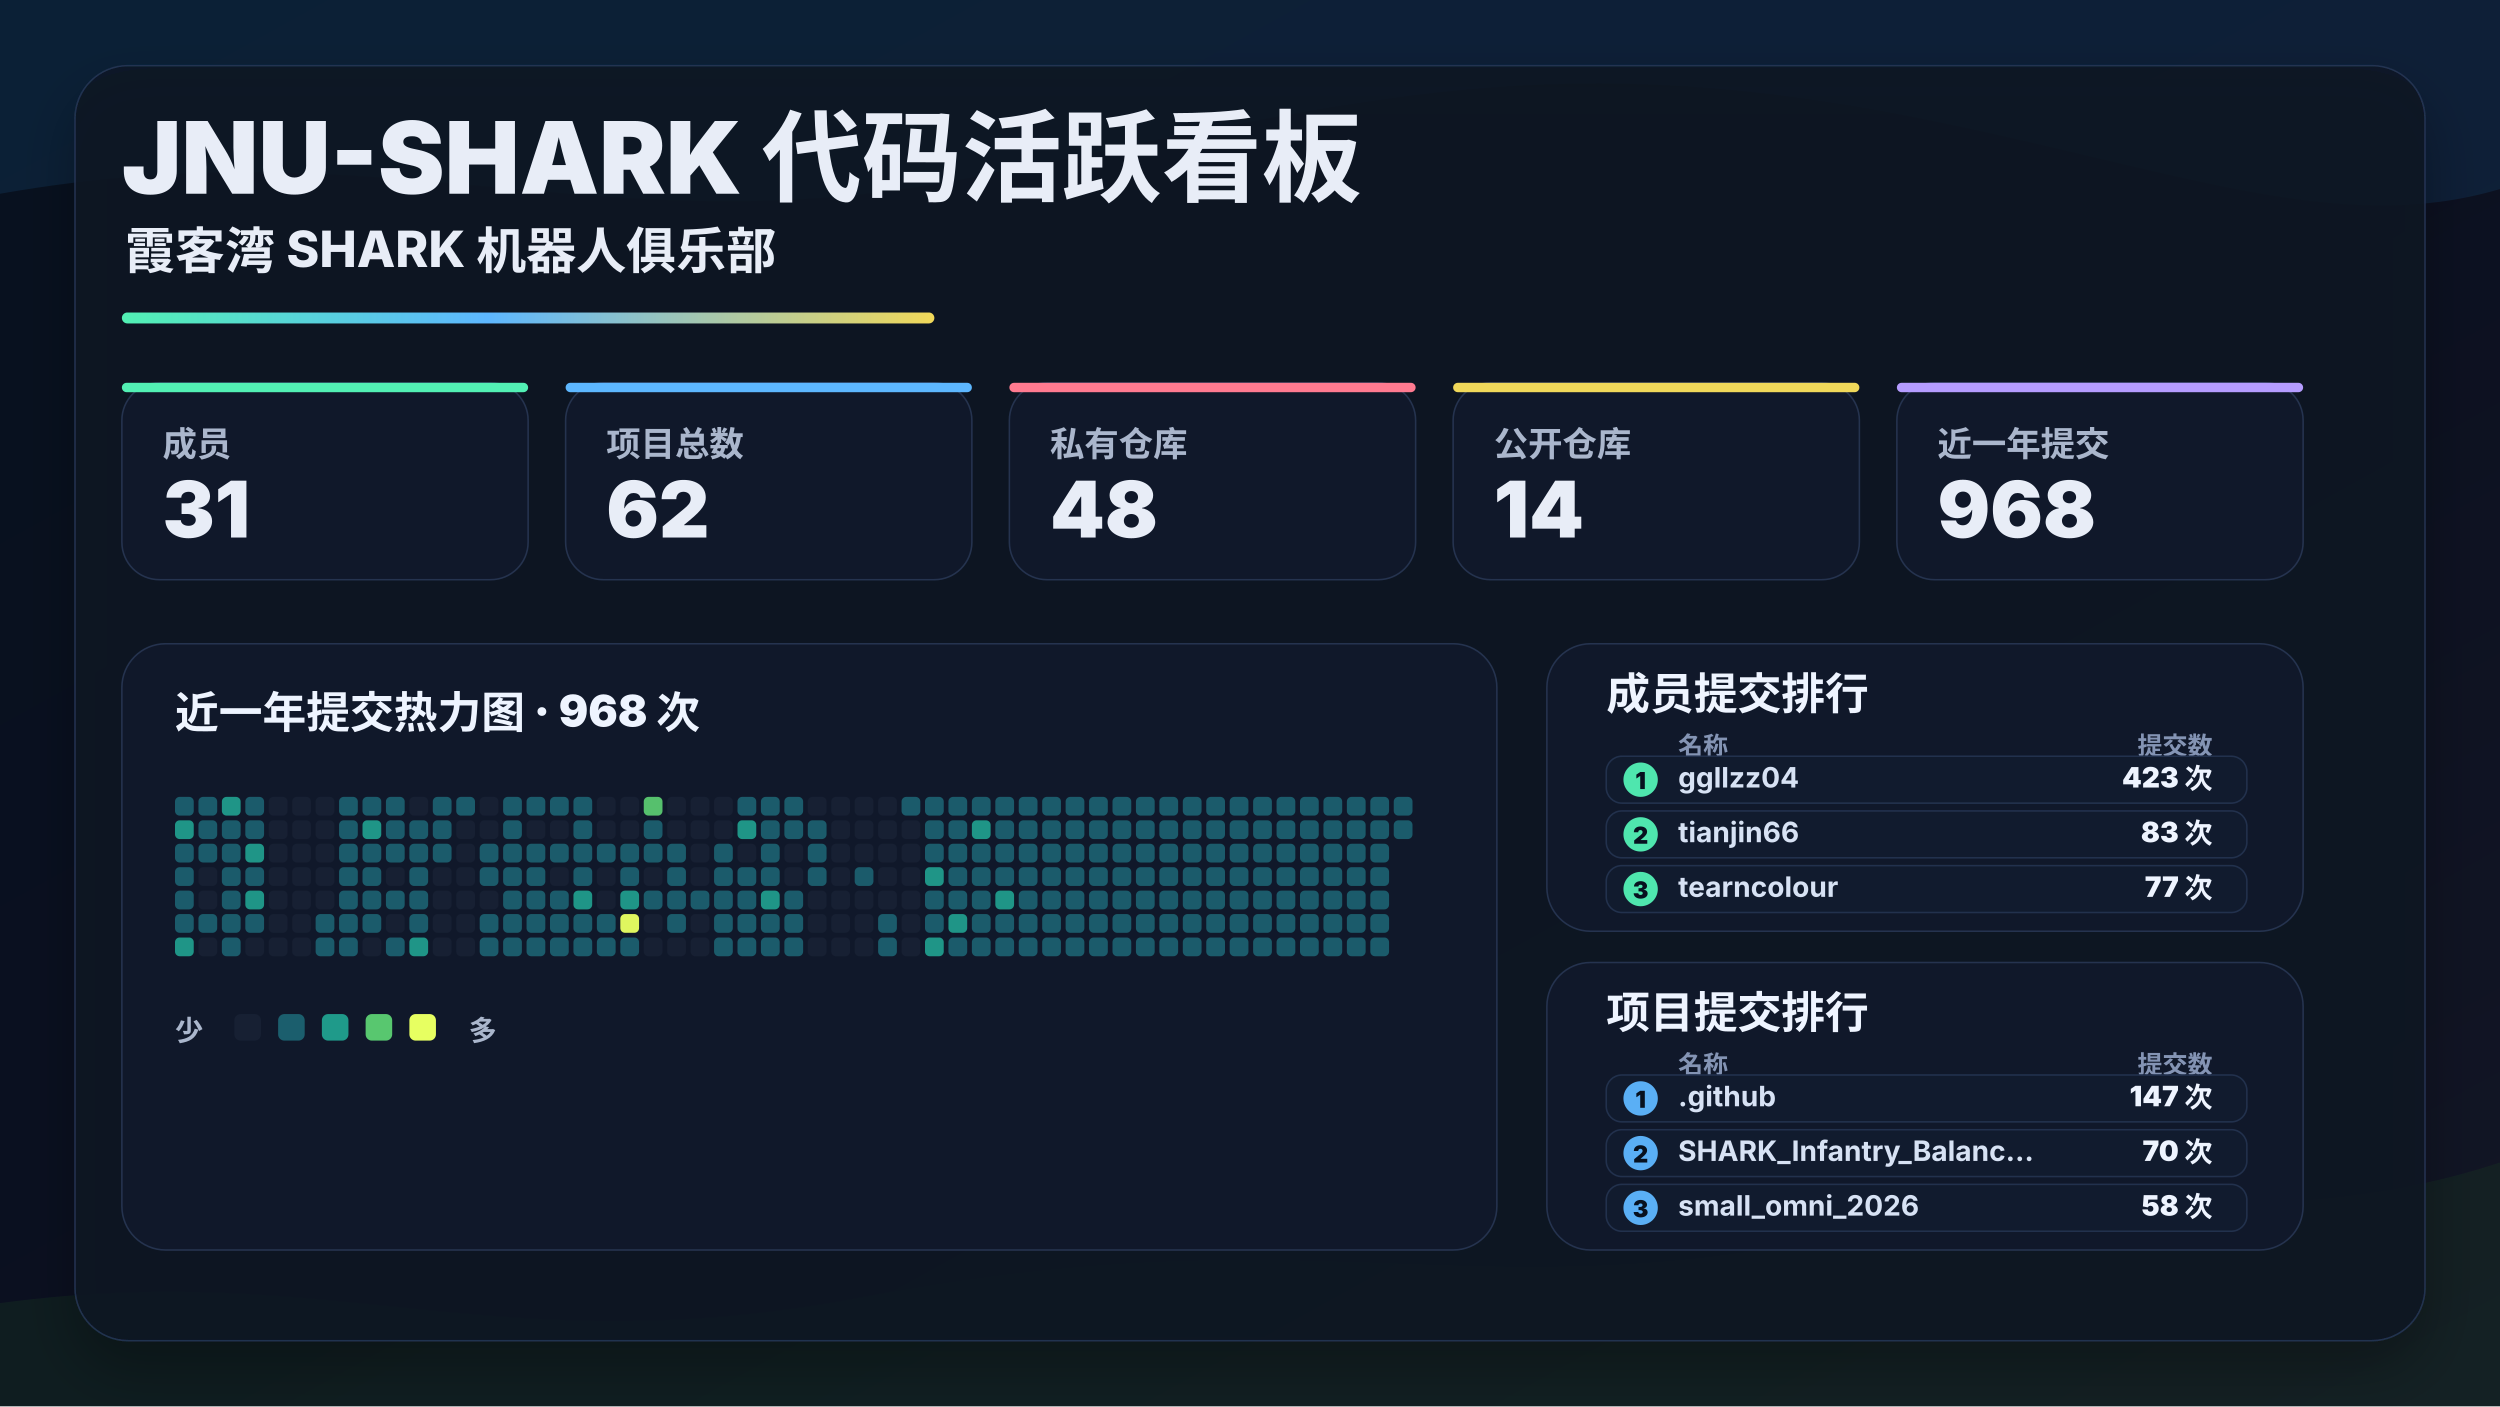
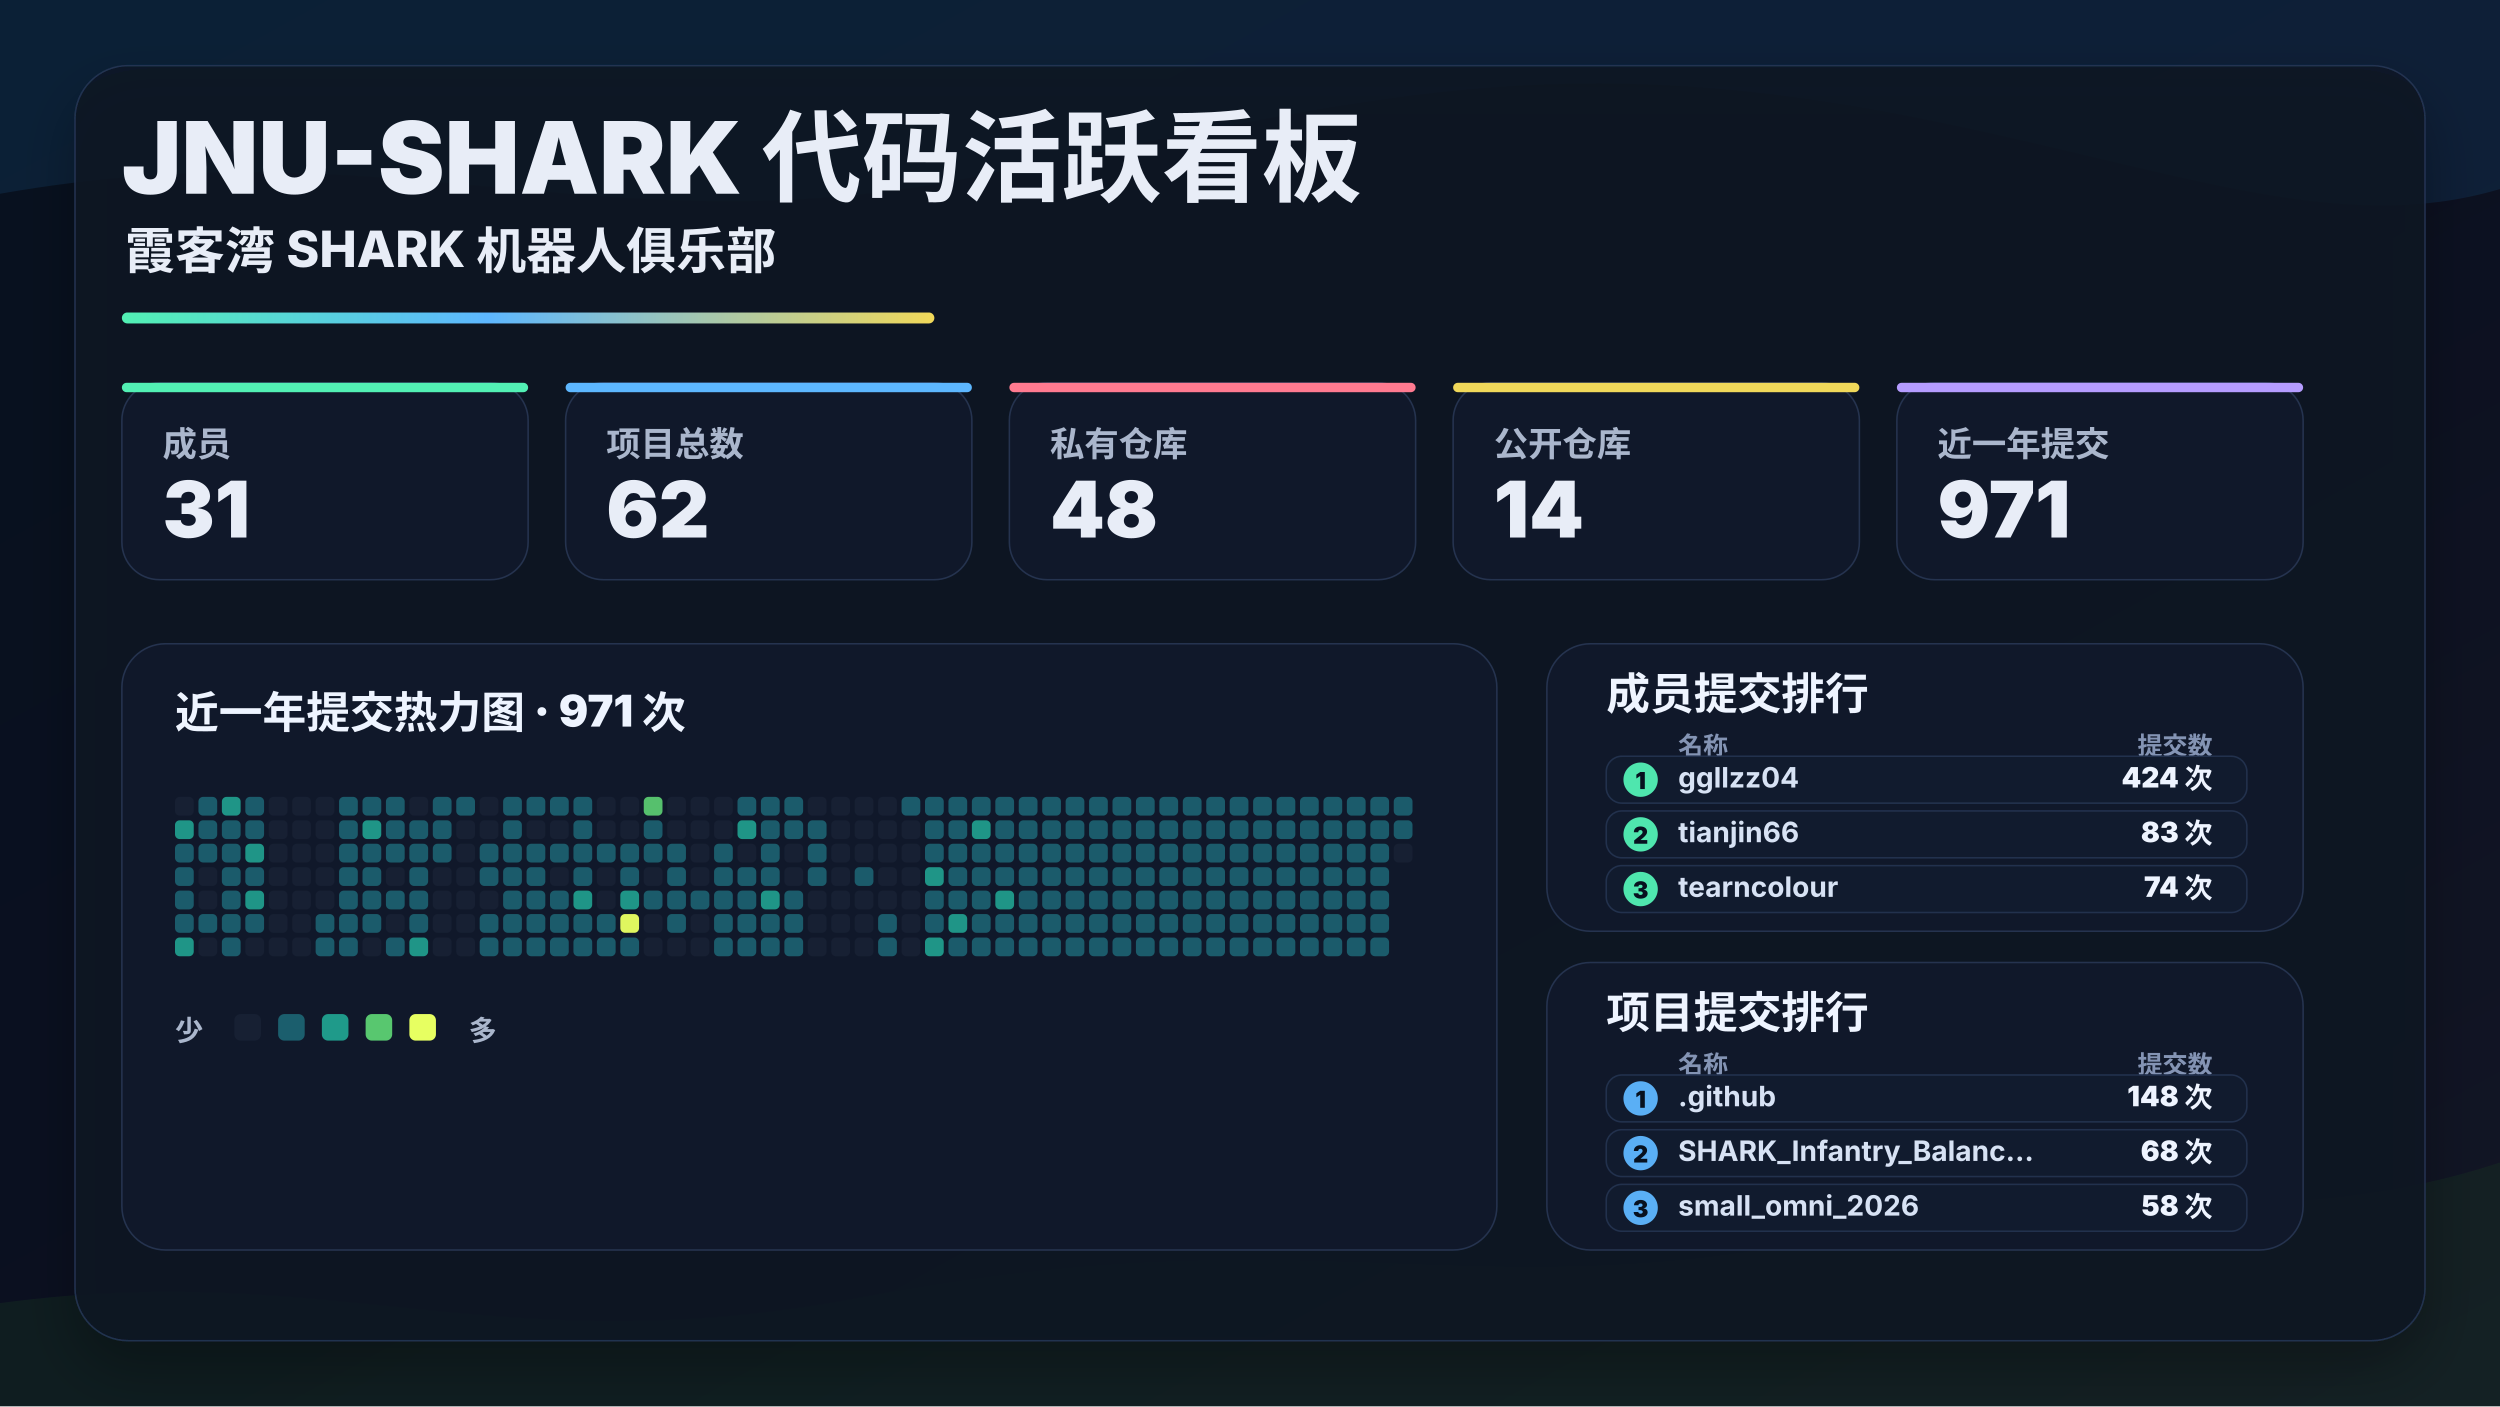
<svg xmlns="http://www.w3.org/2000/svg" width="1600" height="900" viewBox="0 0 1600 900" role="img" aria-labelledby="title desc">
  <defs>
    <linearGradient id="bg" x1="0" y1="0" x2="1" y2="1">
      <stop offset="0" stop-color="#07111f" />
      <stop offset="0.52" stop-color="#0b1020" />
      <stop offset="1" stop-color="#131625" />
    </linearGradient>
    <linearGradient id="hero" x1="0" y1="0" x2="1" y2="0">
      <stop offset="0" stop-color="#52f0b4" />
      <stop offset="0.45" stop-color="#5db7ff" />
      <stop offset="1" stop-color="#f0d85a" />
    </linearGradient>
    <filter id="softShadow" x="-10%" y="-10%" width="120%" height="120%">
      <feDropShadow dx="0" dy="18" stdDeviation="18" flood-color="#000000" flood-opacity="0.32" />
    </filter>
  </defs>
  <style>
    text { font-family: Inter, ui-sans-serif, system-ui, -apple-system, BlinkMacSystemFont, "Segoe UI", "PingFang SC", "Microsoft YaHei", sans-serif; fill: #e8edf7; }
    .title { font-size: 64px; font-weight: 900; letter-spacing: 0; }
    .subtitle { font-size: 32px; font-weight: 780; fill: #e8edf7; }
    .label { font-size: 22px; fill: #aab6cc; font-weight: 760; }
    .stat { font-size: 50px; font-weight: 900; }
    .section-title { font-size: 28px; font-weight: 860; fill: #eef4ff; }
    .table-head { font-size: 16px; fill: #8494b4; font-weight: 720; }
    .row-name { font-size: 18px; fill: #d7e2f4; font-weight: 720; }
    .row-value { font-size: 18px; fill: #eef4ff; font-weight: 860; }
    .rank { font-size: 15px; fill: #07111f; font-weight: 900; }
    .tiny { font-size: 18px; fill: #aab6cc; font-weight: 620; }
  </style>
  <rect width="1600" height="900" fill="url(#bg)" />
  <path d="M0 124 C250 80 385 160 620 114 C860 67 982 28 1220 74 C1392 108 1495 152 1600 121 L1600 0 L0 0 Z" fill="#12385c" opacity="0.38" />
  <path d="M0 834 C216 805 318 875 553 830 C835 776 935 837 1160 794 C1350 758 1464 789 1600 744 L1600 900 L0 900 Z" fill="#173622" opacity="0.36" />
  <g filter="url(#softShadow)">
    <rect x="48" y="42" width="1504" height="816" rx="34" fill="#0b1324" opacity="0.88" stroke="#263654" />
  </g>
  <text x="78" y="124" class="title">JNU-SHARK 代码活跃看板</text>
  <text x="80" y="172" class="subtitle">霞客湾 SHARK 机器人俱乐部</text>
  <rect x="78" y="200" width="520" height="7" rx="3.5" fill="url(#hero)" />
  <g>
    <rect x="78" y="245" width="260" height="126" rx="24" fill="#10182a" stroke="#25334f" />
    <rect x="78" y="245" width="260" height="6" rx="3" fill="#52f0b4" />
    <text x="104" y="292" class="label">成员</text>
    <text x="104" y="344" class="stat">31</text>
  </g>
  <g>
    <rect x="362" y="245" width="260" height="126" rx="24" fill="#10182a" stroke="#25334f" />
    <rect x="362" y="245" width="260" height="6" rx="3" fill="#5db7ff" />
    <text x="388" y="292" class="label">项目总数</text>
    <text x="388" y="344" class="stat">62</text>
  </g>
  <g>
    <rect x="646" y="245" width="260" height="126" rx="24" fill="#10182a" stroke="#25334f" />
    <rect x="646" y="245" width="260" height="6" rx="3" fill="#ff7a90" />
    <text x="672" y="292" class="label">私有仓库</text>
    <text x="672" y="344" class="stat">48</text>
  </g>
  <g>
    <rect x="930" y="245" width="260" height="126" rx="24" fill="#10182a" stroke="#25334f" />
    <rect x="930" y="245" width="260" height="6" rx="3" fill="#f0d85a" />
    <text x="956" y="292" class="label">公开仓库</text>
    <text x="956" y="344" class="stat">14</text>
  </g>
  <g>
    <rect x="1214" y="245" width="260" height="126" rx="24" fill="#10182a" stroke="#25334f" />
    <rect x="1214" y="245" width="260" height="6" rx="3" fill="#b59cff" />
    <text x="1240" y="292" class="label">近一年提交</text>
-     <text x="1240" y="344" class="stat">968</text>
+     <text x="1240" y="344" class="stat">971</text>
  </g>
  <rect x="78" y="412" width="880" height="388" rx="28" fill="#10182a" stroke="#25334f" />
-   <text x="112" y="466" class="section-title">近一年提交热力图 · 968 次</text>
-   <rect x="112" y="510" width="12" height="12" rx="3" fill="#1b5e6d" opacity="0.96" />
+   <text x="112" y="466" class="section-title">近一年提交热力图 · 971 次</text>
+   <rect x="112" y="510" width="12" height="12" rx="3" fill="#172033" opacity="0.96" />
  <rect x="112" y="525" width="12" height="12" rx="3" fill="#1f9a8a" opacity="0.96" />
  <rect x="112" y="540" width="12" height="12" rx="3" fill="#1b5e6d" opacity="0.96" />
  <rect x="112" y="555" width="12" height="12" rx="3" fill="#1b5e6d" opacity="0.96" />
  <rect x="112" y="570" width="12" height="12" rx="3" fill="#1b5e6d" opacity="0.96" />
  <rect x="112" y="585" width="12" height="12" rx="3" fill="#1b5e6d" opacity="0.96" />
  <rect x="112" y="600" width="12" height="12" rx="3" fill="#1f9a8a" opacity="0.96" />
  <rect x="127" y="510" width="12" height="12" rx="3" fill="#1b5e6d" opacity="0.96" />
  <rect x="127" y="525" width="12" height="12" rx="3" fill="#1b5e6d" opacity="0.96" />
  <rect x="127" y="540" width="12" height="12" rx="3" fill="#1b5e6d" opacity="0.96" />
  <rect x="127" y="555" width="12" height="12" rx="3" fill="#172033" opacity="0.96" />
  <rect x="127" y="570" width="12" height="12" rx="3" fill="#172033" opacity="0.96" />
  <rect x="127" y="585" width="12" height="12" rx="3" fill="#1b5e6d" opacity="0.96" />
  <rect x="127" y="600" width="12" height="12" rx="3" fill="#172033" opacity="0.96" />
  <rect x="142" y="510" width="12" height="12" rx="3" fill="#1f9a8a" opacity="0.96" />
  <rect x="142" y="525" width="12" height="12" rx="3" fill="#1b5e6d" opacity="0.96" />
  <rect x="142" y="540" width="12" height="12" rx="3" fill="#1b5e6d" opacity="0.96" />
  <rect x="142" y="555" width="12" height="12" rx="3" fill="#1b5e6d" opacity="0.96" />
  <rect x="142" y="570" width="12" height="12" rx="3" fill="#1b5e6d" opacity="0.96" />
  <rect x="142" y="585" width="12" height="12" rx="3" fill="#1b5e6d" opacity="0.96" />
  <rect x="142" y="600" width="12" height="12" rx="3" fill="#1b5e6d" opacity="0.96" />
  <rect x="157" y="510" width="12" height="12" rx="3" fill="#1b5e6d" opacity="0.96" />
  <rect x="157" y="525" width="12" height="12" rx="3" fill="#1b5e6d" opacity="0.96" />
  <rect x="157" y="540" width="12" height="12" rx="3" fill="#1f9a8a" opacity="0.96" />
  <rect x="157" y="555" width="12" height="12" rx="3" fill="#1b5e6d" opacity="0.96" />
  <rect x="157" y="570" width="12" height="12" rx="3" fill="#1f9a8a" opacity="0.96" />
  <rect x="157" y="585" width="12" height="12" rx="3" fill="#1b5e6d" opacity="0.96" />
  <rect x="157" y="600" width="12" height="12" rx="3" fill="#172033" opacity="0.96" />
  <rect x="172" y="510" width="12" height="12" rx="3" fill="#172033" opacity="0.96" />
  <rect x="172" y="525" width="12" height="12" rx="3" fill="#172033" opacity="0.96" />
  <rect x="172" y="540" width="12" height="12" rx="3" fill="#172033" opacity="0.96" />
  <rect x="172" y="555" width="12" height="12" rx="3" fill="#172033" opacity="0.96" />
  <rect x="172" y="570" width="12" height="12" rx="3" fill="#172033" opacity="0.96" />
  <rect x="172" y="585" width="12" height="12" rx="3" fill="#172033" opacity="0.96" />
  <rect x="172" y="600" width="12" height="12" rx="3" fill="#172033" opacity="0.96" />
  <rect x="187" y="510" width="12" height="12" rx="3" fill="#172033" opacity="0.96" />
  <rect x="187" y="525" width="12" height="12" rx="3" fill="#172033" opacity="0.96" />
  <rect x="187" y="540" width="12" height="12" rx="3" fill="#172033" opacity="0.96" />
  <rect x="187" y="555" width="12" height="12" rx="3" fill="#172033" opacity="0.96" />
  <rect x="187" y="570" width="12" height="12" rx="3" fill="#172033" opacity="0.96" />
  <rect x="187" y="585" width="12" height="12" rx="3" fill="#172033" opacity="0.96" />
  <rect x="187" y="600" width="12" height="12" rx="3" fill="#172033" opacity="0.96" />
  <rect x="202" y="510" width="12" height="12" rx="3" fill="#172033" opacity="0.96" />
  <rect x="202" y="525" width="12" height="12" rx="3" fill="#172033" opacity="0.96" />
  <rect x="202" y="540" width="12" height="12" rx="3" fill="#172033" opacity="0.96" />
  <rect x="202" y="555" width="12" height="12" rx="3" fill="#172033" opacity="0.96" />
  <rect x="202" y="570" width="12" height="12" rx="3" fill="#172033" opacity="0.96" />
  <rect x="202" y="585" width="12" height="12" rx="3" fill="#1b5e6d" opacity="0.96" />
  <rect x="202" y="600" width="12" height="12" rx="3" fill="#1b5e6d" opacity="0.96" />
  <rect x="217" y="510" width="12" height="12" rx="3" fill="#1b5e6d" opacity="0.96" />
  <rect x="217" y="525" width="12" height="12" rx="3" fill="#1b5e6d" opacity="0.96" />
  <rect x="217" y="540" width="12" height="12" rx="3" fill="#1b5e6d" opacity="0.96" />
  <rect x="217" y="555" width="12" height="12" rx="3" fill="#1b5e6d" opacity="0.96" />
  <rect x="217" y="570" width="12" height="12" rx="3" fill="#1b5e6d" opacity="0.96" />
  <rect x="217" y="585" width="12" height="12" rx="3" fill="#1b5e6d" opacity="0.96" />
  <rect x="217" y="600" width="12" height="12" rx="3" fill="#1b5e6d" opacity="0.96" />
  <rect x="232" y="510" width="12" height="12" rx="3" fill="#1b5e6d" opacity="0.96" />
  <rect x="232" y="525" width="12" height="12" rx="3" fill="#1f9a8a" opacity="0.96" />
  <rect x="232" y="540" width="12" height="12" rx="3" fill="#1b5e6d" opacity="0.96" />
  <rect x="232" y="555" width="12" height="12" rx="3" fill="#1b5e6d" opacity="0.96" />
  <rect x="232" y="570" width="12" height="12" rx="3" fill="#1b5e6d" opacity="0.96" />
  <rect x="232" y="585" width="12" height="12" rx="3" fill="#1b5e6d" opacity="0.96" />
  <rect x="232" y="600" width="12" height="12" rx="3" fill="#172033" opacity="0.96" />
  <rect x="247" y="510" width="12" height="12" rx="3" fill="#1b5e6d" opacity="0.96" />
  <rect x="247" y="525" width="12" height="12" rx="3" fill="#1b5e6d" opacity="0.96" />
  <rect x="247" y="540" width="12" height="12" rx="3" fill="#1b5e6d" opacity="0.96" />
  <rect x="247" y="555" width="12" height="12" rx="3" fill="#172033" opacity="0.96" />
  <rect x="247" y="570" width="12" height="12" rx="3" fill="#1b5e6d" opacity="0.96" />
  <rect x="247" y="585" width="12" height="12" rx="3" fill="#172033" opacity="0.96" />
  <rect x="247" y="600" width="12" height="12" rx="3" fill="#1b5e6d" opacity="0.96" />
  <rect x="262" y="510" width="12" height="12" rx="3" fill="#172033" opacity="0.96" />
  <rect x="262" y="525" width="12" height="12" rx="3" fill="#1b5e6d" opacity="0.96" />
  <rect x="262" y="540" width="12" height="12" rx="3" fill="#1b5e6d" opacity="0.96" />
  <rect x="262" y="555" width="12" height="12" rx="3" fill="#1b5e6d" opacity="0.96" />
  <rect x="262" y="570" width="12" height="12" rx="3" fill="#1b5e6d" opacity="0.96" />
  <rect x="262" y="585" width="12" height="12" rx="3" fill="#1b5e6d" opacity="0.96" />
  <rect x="262" y="600" width="12" height="12" rx="3" fill="#1f9a8a" opacity="0.96" />
  <rect x="277" y="510" width="12" height="12" rx="3" fill="#1b5e6d" opacity="0.96" />
  <rect x="277" y="525" width="12" height="12" rx="3" fill="#1b5e6d" opacity="0.96" />
  <rect x="277" y="540" width="12" height="12" rx="3" fill="#1b5e6d" opacity="0.96" />
  <rect x="277" y="555" width="12" height="12" rx="3" fill="#172033" opacity="0.96" />
  <rect x="277" y="570" width="12" height="12" rx="3" fill="#172033" opacity="0.96" />
  <rect x="277" y="585" width="12" height="12" rx="3" fill="#172033" opacity="0.96" />
  <rect x="277" y="600" width="12" height="12" rx="3" fill="#172033" opacity="0.96" />
  <rect x="292" y="510" width="12" height="12" rx="3" fill="#1b5e6d" opacity="0.96" />
  <rect x="292" y="525" width="12" height="12" rx="3" fill="#172033" opacity="0.96" />
  <rect x="292" y="540" width="12" height="12" rx="3" fill="#172033" opacity="0.96" />
  <rect x="292" y="555" width="12" height="12" rx="3" fill="#172033" opacity="0.96" />
  <rect x="292" y="570" width="12" height="12" rx="3" fill="#172033" opacity="0.96" />
  <rect x="292" y="585" width="12" height="12" rx="3" fill="#172033" opacity="0.96" />
  <rect x="292" y="600" width="12" height="12" rx="3" fill="#172033" opacity="0.96" />
  <rect x="307" y="510" width="12" height="12" rx="3" fill="#172033" opacity="0.96" />
  <rect x="307" y="525" width="12" height="12" rx="3" fill="#172033" opacity="0.96" />
  <rect x="307" y="540" width="12" height="12" rx="3" fill="#1b5e6d" opacity="0.96" />
  <rect x="307" y="555" width="12" height="12" rx="3" fill="#1b5e6d" opacity="0.96" />
  <rect x="307" y="570" width="12" height="12" rx="3" fill="#172033" opacity="0.96" />
  <rect x="307" y="585" width="12" height="12" rx="3" fill="#1b5e6d" opacity="0.96" />
  <rect x="307" y="600" width="12" height="12" rx="3" fill="#1b5e6d" opacity="0.96" />
  <rect x="322" y="510" width="12" height="12" rx="3" fill="#1b5e6d" opacity="0.96" />
  <rect x="322" y="525" width="12" height="12" rx="3" fill="#1b5e6d" opacity="0.96" />
  <rect x="322" y="540" width="12" height="12" rx="3" fill="#1b5e6d" opacity="0.96" />
  <rect x="322" y="555" width="12" height="12" rx="3" fill="#1b5e6d" opacity="0.96" />
  <rect x="322" y="570" width="12" height="12" rx="3" fill="#1b5e6d" opacity="0.96" />
  <rect x="322" y="585" width="12" height="12" rx="3" fill="#1b5e6d" opacity="0.96" />
  <rect x="322" y="600" width="12" height="12" rx="3" fill="#1b5e6d" opacity="0.96" />
  <rect x="337" y="510" width="12" height="12" rx="3" fill="#1b5e6d" opacity="0.96" />
  <rect x="337" y="525" width="12" height="12" rx="3" fill="#172033" opacity="0.96" />
  <rect x="337" y="540" width="12" height="12" rx="3" fill="#1b5e6d" opacity="0.96" />
  <rect x="337" y="555" width="12" height="12" rx="3" fill="#1b5e6d" opacity="0.96" />
  <rect x="337" y="570" width="12" height="12" rx="3" fill="#1b5e6d" opacity="0.96" />
  <rect x="337" y="585" width="12" height="12" rx="3" fill="#1b5e6d" opacity="0.96" />
  <rect x="337" y="600" width="12" height="12" rx="3" fill="#1b5e6d" opacity="0.96" />
  <rect x="352" y="510" width="12" height="12" rx="3" fill="#1b5e6d" opacity="0.96" />
  <rect x="352" y="525" width="12" height="12" rx="3" fill="#172033" opacity="0.96" />
  <rect x="352" y="540" width="12" height="12" rx="3" fill="#1b5e6d" opacity="0.96" />
  <rect x="352" y="555" width="12" height="12" rx="3" fill="#172033" opacity="0.96" />
  <rect x="352" y="570" width="12" height="12" rx="3" fill="#1b5e6d" opacity="0.96" />
  <rect x="352" y="585" width="12" height="12" rx="3" fill="#1b5e6d" opacity="0.96" />
  <rect x="352" y="600" width="12" height="12" rx="3" fill="#1b5e6d" opacity="0.96" />
  <rect x="367" y="510" width="12" height="12" rx="3" fill="#1b5e6d" opacity="0.96" />
  <rect x="367" y="525" width="12" height="12" rx="3" fill="#1b5e6d" opacity="0.96" />
  <rect x="367" y="540" width="12" height="12" rx="3" fill="#1b5e6d" opacity="0.96" />
  <rect x="367" y="555" width="12" height="12" rx="3" fill="#1b5e6d" opacity="0.96" />
  <rect x="367" y="570" width="12" height="12" rx="3" fill="#1f9a8a" opacity="0.96" />
  <rect x="367" y="585" width="12" height="12" rx="3" fill="#1b5e6d" opacity="0.96" />
  <rect x="367" y="600" width="12" height="12" rx="3" fill="#1b5e6d" opacity="0.96" />
  <rect x="382" y="510" width="12" height="12" rx="3" fill="#172033" opacity="0.96" />
  <rect x="382" y="525" width="12" height="12" rx="3" fill="#172033" opacity="0.96" />
  <rect x="382" y="540" width="12" height="12" rx="3" fill="#1b5e6d" opacity="0.96" />
  <rect x="382" y="555" width="12" height="12" rx="3" fill="#172033" opacity="0.96" />
  <rect x="382" y="570" width="12" height="12" rx="3" fill="#172033" opacity="0.96" />
  <rect x="382" y="585" width="12" height="12" rx="3" fill="#1b5e6d" opacity="0.96" />
  <rect x="382" y="600" width="12" height="12" rx="3" fill="#1b5e6d" opacity="0.96" />
  <rect x="397" y="510" width="12" height="12" rx="3" fill="#172033" opacity="0.96" />
  <rect x="397" y="525" width="12" height="12" rx="3" fill="#172033" opacity="0.96" />
  <rect x="397" y="540" width="12" height="12" rx="3" fill="#1b5e6d" opacity="0.96" />
  <rect x="397" y="555" width="12" height="12" rx="3" fill="#1b5e6d" opacity="0.96" />
  <rect x="397" y="570" width="12" height="12" rx="3" fill="#1f9a8a" opacity="0.96" />
  <rect x="397" y="585" width="12" height="12" rx="3" fill="#e7ff61" opacity="0.96" />
  <rect x="397" y="600" width="12" height="12" rx="3" fill="#1b5e6d" opacity="0.96" />
  <rect x="412" y="510" width="12" height="12" rx="3" fill="#58c76f" opacity="0.96" />
  <rect x="412" y="525" width="12" height="12" rx="3" fill="#1b5e6d" opacity="0.96" />
  <rect x="412" y="540" width="12" height="12" rx="3" fill="#1b5e6d" opacity="0.96" />
  <rect x="412" y="555" width="12" height="12" rx="3" fill="#172033" opacity="0.96" />
  <rect x="412" y="570" width="12" height="12" rx="3" fill="#1b5e6d" opacity="0.96" />
  <rect x="412" y="585" width="12" height="12" rx="3" fill="#172033" opacity="0.96" />
  <rect x="412" y="600" width="12" height="12" rx="3" fill="#172033" opacity="0.96" />
  <rect x="427" y="510" width="12" height="12" rx="3" fill="#172033" opacity="0.96" />
  <rect x="427" y="525" width="12" height="12" rx="3" fill="#172033" opacity="0.96" />
  <rect x="427" y="540" width="12" height="12" rx="3" fill="#1b5e6d" opacity="0.96" />
  <rect x="427" y="555" width="12" height="12" rx="3" fill="#1b5e6d" opacity="0.96" />
  <rect x="427" y="570" width="12" height="12" rx="3" fill="#1b5e6d" opacity="0.96" />
  <rect x="427" y="585" width="12" height="12" rx="3" fill="#1b5e6d" opacity="0.96" />
  <rect x="427" y="600" width="12" height="12" rx="3" fill="#172033" opacity="0.96" />
  <rect x="442" y="510" width="12" height="12" rx="3" fill="#172033" opacity="0.96" />
  <rect x="442" y="525" width="12" height="12" rx="3" fill="#172033" opacity="0.96" />
  <rect x="442" y="540" width="12" height="12" rx="3" fill="#172033" opacity="0.96" />
  <rect x="442" y="555" width="12" height="12" rx="3" fill="#172033" opacity="0.96" />
  <rect x="442" y="570" width="12" height="12" rx="3" fill="#1b5e6d" opacity="0.96" />
  <rect x="442" y="585" width="12" height="12" rx="3" fill="#172033" opacity="0.96" />
  <rect x="442" y="600" width="12" height="12" rx="3" fill="#172033" opacity="0.96" />
  <rect x="457" y="510" width="12" height="12" rx="3" fill="#172033" opacity="0.96" />
  <rect x="457" y="525" width="12" height="12" rx="3" fill="#172033" opacity="0.96" />
  <rect x="457" y="540" width="12" height="12" rx="3" fill="#1b5e6d" opacity="0.96" />
  <rect x="457" y="555" width="12" height="12" rx="3" fill="#1b5e6d" opacity="0.96" />
  <rect x="457" y="570" width="12" height="12" rx="3" fill="#1b5e6d" opacity="0.96" />
  <rect x="457" y="585" width="12" height="12" rx="3" fill="#1b5e6d" opacity="0.96" />
  <rect x="457" y="600" width="12" height="12" rx="3" fill="#1b5e6d" opacity="0.96" />
  <rect x="472" y="510" width="12" height="12" rx="3" fill="#1b5e6d" opacity="0.96" />
  <rect x="472" y="525" width="12" height="12" rx="3" fill="#1f9a8a" opacity="0.96" />
  <rect x="472" y="540" width="12" height="12" rx="3" fill="#172033" opacity="0.96" />
  <rect x="472" y="555" width="12" height="12" rx="3" fill="#1b5e6d" opacity="0.96" />
  <rect x="472" y="570" width="12" height="12" rx="3" fill="#1b5e6d" opacity="0.96" />
  <rect x="472" y="585" width="12" height="12" rx="3" fill="#1b5e6d" opacity="0.96" />
  <rect x="472" y="600" width="12" height="12" rx="3" fill="#1b5e6d" opacity="0.96" />
  <rect x="487" y="510" width="12" height="12" rx="3" fill="#1b5e6d" opacity="0.96" />
  <rect x="487" y="525" width="12" height="12" rx="3" fill="#1b5e6d" opacity="0.96" />
  <rect x="487" y="540" width="12" height="12" rx="3" fill="#1b5e6d" opacity="0.96" />
  <rect x="487" y="555" width="12" height="12" rx="3" fill="#1b5e6d" opacity="0.96" />
  <rect x="487" y="570" width="12" height="12" rx="3" fill="#1f9a8a" opacity="0.96" />
  <rect x="487" y="585" width="12" height="12" rx="3" fill="#1b5e6d" opacity="0.96" />
  <rect x="487" y="600" width="12" height="12" rx="3" fill="#1b5e6d" opacity="0.96" />
  <rect x="502" y="510" width="12" height="12" rx="3" fill="#1b5e6d" opacity="0.96" />
  <rect x="502" y="525" width="12" height="12" rx="3" fill="#1b5e6d" opacity="0.96" />
  <rect x="502" y="540" width="12" height="12" rx="3" fill="#172033" opacity="0.96" />
  <rect x="502" y="555" width="12" height="12" rx="3" fill="#172033" opacity="0.96" />
  <rect x="502" y="570" width="12" height="12" rx="3" fill="#1b5e6d" opacity="0.96" />
  <rect x="502" y="585" width="12" height="12" rx="3" fill="#1b5e6d" opacity="0.96" />
  <rect x="502" y="600" width="12" height="12" rx="3" fill="#1b5e6d" opacity="0.96" />
  <rect x="517" y="510" width="12" height="12" rx="3" fill="#172033" opacity="0.96" />
  <rect x="517" y="525" width="12" height="12" rx="3" fill="#1b5e6d" opacity="0.96" />
  <rect x="517" y="540" width="12" height="12" rx="3" fill="#1b5e6d" opacity="0.96" />
  <rect x="517" y="555" width="12" height="12" rx="3" fill="#1b5e6d" opacity="0.96" />
  <rect x="517" y="570" width="12" height="12" rx="3" fill="#172033" opacity="0.96" />
  <rect x="517" y="585" width="12" height="12" rx="3" fill="#172033" opacity="0.96" />
  <rect x="517" y="600" width="12" height="12" rx="3" fill="#172033" opacity="0.96" />
  <rect x="532" y="510" width="12" height="12" rx="3" fill="#172033" opacity="0.96" />
  <rect x="532" y="525" width="12" height="12" rx="3" fill="#172033" opacity="0.96" />
  <rect x="532" y="540" width="12" height="12" rx="3" fill="#172033" opacity="0.96" />
  <rect x="532" y="555" width="12" height="12" rx="3" fill="#172033" opacity="0.96" />
  <rect x="532" y="570" width="12" height="12" rx="3" fill="#172033" opacity="0.96" />
  <rect x="532" y="585" width="12" height="12" rx="3" fill="#172033" opacity="0.96" />
  <rect x="532" y="600" width="12" height="12" rx="3" fill="#172033" opacity="0.96" />
  <rect x="547" y="510" width="12" height="12" rx="3" fill="#172033" opacity="0.96" />
  <rect x="547" y="525" width="12" height="12" rx="3" fill="#172033" opacity="0.96" />
  <rect x="547" y="540" width="12" height="12" rx="3" fill="#172033" opacity="0.96" />
  <rect x="547" y="555" width="12" height="12" rx="3" fill="#1b5e6d" opacity="0.96" />
  <rect x="547" y="570" width="12" height="12" rx="3" fill="#172033" opacity="0.96" />
  <rect x="547" y="585" width="12" height="12" rx="3" fill="#172033" opacity="0.96" />
  <rect x="547" y="600" width="12" height="12" rx="3" fill="#172033" opacity="0.96" />
  <rect x="562" y="510" width="12" height="12" rx="3" fill="#172033" opacity="0.96" />
  <rect x="562" y="525" width="12" height="12" rx="3" fill="#172033" opacity="0.96" />
  <rect x="562" y="540" width="12" height="12" rx="3" fill="#172033" opacity="0.96" />
  <rect x="562" y="555" width="12" height="12" rx="3" fill="#172033" opacity="0.96" />
  <rect x="562" y="570" width="12" height="12" rx="3" fill="#172033" opacity="0.96" />
  <rect x="562" y="585" width="12" height="12" rx="3" fill="#1b5e6d" opacity="0.96" />
  <rect x="562" y="600" width="12" height="12" rx="3" fill="#1b5e6d" opacity="0.96" />
  <rect x="577" y="510" width="12" height="12" rx="3" fill="#1b5e6d" opacity="0.96" />
  <rect x="577" y="525" width="12" height="12" rx="3" fill="#172033" opacity="0.96" />
  <rect x="577" y="540" width="12" height="12" rx="3" fill="#172033" opacity="0.96" />
  <rect x="577" y="555" width="12" height="12" rx="3" fill="#172033" opacity="0.96" />
  <rect x="577" y="570" width="12" height="12" rx="3" fill="#172033" opacity="0.96" />
  <rect x="577" y="585" width="12" height="12" rx="3" fill="#172033" opacity="0.96" />
  <rect x="577" y="600" width="12" height="12" rx="3" fill="#172033" opacity="0.96" />
  <rect x="592" y="510" width="12" height="12" rx="3" fill="#1b5e6d" opacity="0.96" />
  <rect x="592" y="525" width="12" height="12" rx="3" fill="#1b5e6d" opacity="0.96" />
  <rect x="592" y="540" width="12" height="12" rx="3" fill="#1b5e6d" opacity="0.96" />
  <rect x="592" y="555" width="12" height="12" rx="3" fill="#1f9a8a" opacity="0.96" />
  <rect x="592" y="570" width="12" height="12" rx="3" fill="#1b5e6d" opacity="0.96" />
  <rect x="592" y="585" width="12" height="12" rx="3" fill="#1b5e6d" opacity="0.96" />
  <rect x="592" y="600" width="12" height="12" rx="3" fill="#1f9a8a" opacity="0.96" />
  <rect x="607" y="510" width="12" height="12" rx="3" fill="#1b5e6d" opacity="0.96" />
  <rect x="607" y="525" width="12" height="12" rx="3" fill="#1b5e6d" opacity="0.96" />
  <rect x="607" y="540" width="12" height="12" rx="3" fill="#1b5e6d" opacity="0.96" />
  <rect x="607" y="555" width="12" height="12" rx="3" fill="#1b5e6d" opacity="0.96" />
  <rect x="607" y="570" width="12" height="12" rx="3" fill="#1b5e6d" opacity="0.96" />
  <rect x="607" y="585" width="12" height="12" rx="3" fill="#1f9a8a" opacity="0.96" />
  <rect x="607" y="600" width="12" height="12" rx="3" fill="#1b5e6d" opacity="0.96" />
  <rect x="622" y="510" width="12" height="12" rx="3" fill="#1b5e6d" opacity="0.96" />
  <rect x="622" y="525" width="12" height="12" rx="3" fill="#1f9a8a" opacity="0.96" />
  <rect x="622" y="540" width="12" height="12" rx="3" fill="#1b5e6d" opacity="0.96" />
  <rect x="622" y="555" width="12" height="12" rx="3" fill="#1b5e6d" opacity="0.96" />
  <rect x="622" y="570" width="12" height="12" rx="3" fill="#1b5e6d" opacity="0.96" />
  <rect x="622" y="585" width="12" height="12" rx="3" fill="#1b5e6d" opacity="0.96" />
  <rect x="622" y="600" width="12" height="12" rx="3" fill="#1b5e6d" opacity="0.96" />
  <rect x="637" y="510" width="12" height="12" rx="3" fill="#1b5e6d" opacity="0.96" />
  <rect x="637" y="525" width="12" height="12" rx="3" fill="#1b5e6d" opacity="0.96" />
  <rect x="637" y="540" width="12" height="12" rx="3" fill="#1b5e6d" opacity="0.96" />
  <rect x="637" y="555" width="12" height="12" rx="3" fill="#1b5e6d" opacity="0.96" />
  <rect x="637" y="570" width="12" height="12" rx="3" fill="#1f9a8a" opacity="0.96" />
  <rect x="637" y="585" width="12" height="12" rx="3" fill="#1b5e6d" opacity="0.96" />
  <rect x="637" y="600" width="12" height="12" rx="3" fill="#1b5e6d" opacity="0.96" />
  <rect x="652" y="510" width="12" height="12" rx="3" fill="#1b5e6d" opacity="0.96" />
  <rect x="652" y="525" width="12" height="12" rx="3" fill="#1b5e6d" opacity="0.96" />
  <rect x="652" y="540" width="12" height="12" rx="3" fill="#1b5e6d" opacity="0.96" />
  <rect x="652" y="555" width="12" height="12" rx="3" fill="#1b5e6d" opacity="0.96" />
  <rect x="652" y="570" width="12" height="12" rx="3" fill="#1b5e6d" opacity="0.96" />
  <rect x="652" y="585" width="12" height="12" rx="3" fill="#1b5e6d" opacity="0.96" />
  <rect x="652" y="600" width="12" height="12" rx="3" fill="#1b5e6d" opacity="0.96" />
  <rect x="667" y="510" width="12" height="12" rx="3" fill="#1b5e6d" opacity="0.96" />
  <rect x="667" y="525" width="12" height="12" rx="3" fill="#1b5e6d" opacity="0.96" />
  <rect x="667" y="540" width="12" height="12" rx="3" fill="#1b5e6d" opacity="0.96" />
  <rect x="667" y="555" width="12" height="12" rx="3" fill="#1b5e6d" opacity="0.96" />
  <rect x="667" y="570" width="12" height="12" rx="3" fill="#1b5e6d" opacity="0.96" />
  <rect x="667" y="585" width="12" height="12" rx="3" fill="#1b5e6d" opacity="0.96" />
  <rect x="667" y="600" width="12" height="12" rx="3" fill="#1b5e6d" opacity="0.96" />
  <rect x="682" y="510" width="12" height="12" rx="3" fill="#1b5e6d" opacity="0.96" />
  <rect x="682" y="525" width="12" height="12" rx="3" fill="#1b5e6d" opacity="0.96" />
  <rect x="682" y="540" width="12" height="12" rx="3" fill="#1b5e6d" opacity="0.96" />
  <rect x="682" y="555" width="12" height="12" rx="3" fill="#1b5e6d" opacity="0.96" />
  <rect x="682" y="570" width="12" height="12" rx="3" fill="#1b5e6d" opacity="0.96" />
  <rect x="682" y="585" width="12" height="12" rx="3" fill="#1b5e6d" opacity="0.96" />
  <rect x="682" y="600" width="12" height="12" rx="3" fill="#1b5e6d" opacity="0.96" />
  <rect x="697" y="510" width="12" height="12" rx="3" fill="#1b5e6d" opacity="0.96" />
  <rect x="697" y="525" width="12" height="12" rx="3" fill="#1b5e6d" opacity="0.96" />
  <rect x="697" y="540" width="12" height="12" rx="3" fill="#1b5e6d" opacity="0.96" />
  <rect x="697" y="555" width="12" height="12" rx="3" fill="#1b5e6d" opacity="0.96" />
  <rect x="697" y="570" width="12" height="12" rx="3" fill="#1b5e6d" opacity="0.96" />
  <rect x="697" y="585" width="12" height="12" rx="3" fill="#1b5e6d" opacity="0.96" />
  <rect x="697" y="600" width="12" height="12" rx="3" fill="#1b5e6d" opacity="0.96" />
  <rect x="712" y="510" width="12" height="12" rx="3" fill="#1b5e6d" opacity="0.96" />
  <rect x="712" y="525" width="12" height="12" rx="3" fill="#1b5e6d" opacity="0.96" />
  <rect x="712" y="540" width="12" height="12" rx="3" fill="#1b5e6d" opacity="0.96" />
  <rect x="712" y="555" width="12" height="12" rx="3" fill="#1b5e6d" opacity="0.96" />
  <rect x="712" y="570" width="12" height="12" rx="3" fill="#1b5e6d" opacity="0.96" />
  <rect x="712" y="585" width="12" height="12" rx="3" fill="#1b5e6d" opacity="0.96" />
  <rect x="712" y="600" width="12" height="12" rx="3" fill="#1b5e6d" opacity="0.96" />
  <rect x="727" y="510" width="12" height="12" rx="3" fill="#1b5e6d" opacity="0.96" />
  <rect x="727" y="525" width="12" height="12" rx="3" fill="#1b5e6d" opacity="0.96" />
  <rect x="727" y="540" width="12" height="12" rx="3" fill="#1b5e6d" opacity="0.96" />
  <rect x="727" y="555" width="12" height="12" rx="3" fill="#1b5e6d" opacity="0.96" />
  <rect x="727" y="570" width="12" height="12" rx="3" fill="#1b5e6d" opacity="0.96" />
  <rect x="727" y="585" width="12" height="12" rx="3" fill="#1b5e6d" opacity="0.96" />
  <rect x="727" y="600" width="12" height="12" rx="3" fill="#1b5e6d" opacity="0.96" />
  <rect x="742" y="510" width="12" height="12" rx="3" fill="#1b5e6d" opacity="0.96" />
  <rect x="742" y="525" width="12" height="12" rx="3" fill="#1b5e6d" opacity="0.96" />
  <rect x="742" y="540" width="12" height="12" rx="3" fill="#1b5e6d" opacity="0.96" />
  <rect x="742" y="555" width="12" height="12" rx="3" fill="#1b5e6d" opacity="0.96" />
  <rect x="742" y="570" width="12" height="12" rx="3" fill="#1b5e6d" opacity="0.96" />
  <rect x="742" y="585" width="12" height="12" rx="3" fill="#1b5e6d" opacity="0.96" />
  <rect x="742" y="600" width="12" height="12" rx="3" fill="#1b5e6d" opacity="0.96" />
  <rect x="757" y="510" width="12" height="12" rx="3" fill="#1b5e6d" opacity="0.96" />
  <rect x="757" y="525" width="12" height="12" rx="3" fill="#1b5e6d" opacity="0.96" />
  <rect x="757" y="540" width="12" height="12" rx="3" fill="#1b5e6d" opacity="0.96" />
  <rect x="757" y="555" width="12" height="12" rx="3" fill="#1b5e6d" opacity="0.96" />
  <rect x="757" y="570" width="12" height="12" rx="3" fill="#1b5e6d" opacity="0.96" />
  <rect x="757" y="585" width="12" height="12" rx="3" fill="#1b5e6d" opacity="0.96" />
  <rect x="757" y="600" width="12" height="12" rx="3" fill="#1b5e6d" opacity="0.96" />
  <rect x="772" y="510" width="12" height="12" rx="3" fill="#1b5e6d" opacity="0.96" />
  <rect x="772" y="525" width="12" height="12" rx="3" fill="#1b5e6d" opacity="0.96" />
  <rect x="772" y="540" width="12" height="12" rx="3" fill="#1b5e6d" opacity="0.96" />
  <rect x="772" y="555" width="12" height="12" rx="3" fill="#1b5e6d" opacity="0.96" />
  <rect x="772" y="570" width="12" height="12" rx="3" fill="#1b5e6d" opacity="0.96" />
  <rect x="772" y="585" width="12" height="12" rx="3" fill="#1b5e6d" opacity="0.96" />
  <rect x="772" y="600" width="12" height="12" rx="3" fill="#1b5e6d" opacity="0.96" />
  <rect x="787" y="510" width="12" height="12" rx="3" fill="#1b5e6d" opacity="0.96" />
  <rect x="787" y="525" width="12" height="12" rx="3" fill="#1b5e6d" opacity="0.96" />
  <rect x="787" y="540" width="12" height="12" rx="3" fill="#1b5e6d" opacity="0.96" />
  <rect x="787" y="555" width="12" height="12" rx="3" fill="#1b5e6d" opacity="0.96" />
  <rect x="787" y="570" width="12" height="12" rx="3" fill="#1b5e6d" opacity="0.96" />
  <rect x="787" y="585" width="12" height="12" rx="3" fill="#1b5e6d" opacity="0.96" />
  <rect x="787" y="600" width="12" height="12" rx="3" fill="#1b5e6d" opacity="0.96" />
  <rect x="802" y="510" width="12" height="12" rx="3" fill="#1b5e6d" opacity="0.96" />
  <rect x="802" y="525" width="12" height="12" rx="3" fill="#1b5e6d" opacity="0.96" />
  <rect x="802" y="540" width="12" height="12" rx="3" fill="#1b5e6d" opacity="0.96" />
  <rect x="802" y="555" width="12" height="12" rx="3" fill="#1b5e6d" opacity="0.96" />
  <rect x="802" y="570" width="12" height="12" rx="3" fill="#1b5e6d" opacity="0.96" />
  <rect x="802" y="585" width="12" height="12" rx="3" fill="#1b5e6d" opacity="0.96" />
  <rect x="802" y="600" width="12" height="12" rx="3" fill="#1b5e6d" opacity="0.96" />
  <rect x="817" y="510" width="12" height="12" rx="3" fill="#1b5e6d" opacity="0.96" />
  <rect x="817" y="525" width="12" height="12" rx="3" fill="#1b5e6d" opacity="0.96" />
  <rect x="817" y="540" width="12" height="12" rx="3" fill="#1b5e6d" opacity="0.96" />
  <rect x="817" y="555" width="12" height="12" rx="3" fill="#1b5e6d" opacity="0.96" />
  <rect x="817" y="570" width="12" height="12" rx="3" fill="#1b5e6d" opacity="0.96" />
  <rect x="817" y="585" width="12" height="12" rx="3" fill="#1b5e6d" opacity="0.96" />
  <rect x="817" y="600" width="12" height="12" rx="3" fill="#1b5e6d" opacity="0.96" />
  <rect x="832" y="510" width="12" height="12" rx="3" fill="#1b5e6d" opacity="0.96" />
  <rect x="832" y="525" width="12" height="12" rx="3" fill="#1b5e6d" opacity="0.96" />
  <rect x="832" y="540" width="12" height="12" rx="3" fill="#1b5e6d" opacity="0.96" />
  <rect x="832" y="555" width="12" height="12" rx="3" fill="#1b5e6d" opacity="0.96" />
  <rect x="832" y="570" width="12" height="12" rx="3" fill="#1b5e6d" opacity="0.96" />
  <rect x="832" y="585" width="12" height="12" rx="3" fill="#1b5e6d" opacity="0.96" />
  <rect x="832" y="600" width="12" height="12" rx="3" fill="#1b5e6d" opacity="0.96" />
  <rect x="847" y="510" width="12" height="12" rx="3" fill="#1b5e6d" opacity="0.96" />
  <rect x="847" y="525" width="12" height="12" rx="3" fill="#1b5e6d" opacity="0.96" />
  <rect x="847" y="540" width="12" height="12" rx="3" fill="#1b5e6d" opacity="0.96" />
  <rect x="847" y="555" width="12" height="12" rx="3" fill="#1b5e6d" opacity="0.96" />
  <rect x="847" y="570" width="12" height="12" rx="3" fill="#1b5e6d" opacity="0.96" />
  <rect x="847" y="585" width="12" height="12" rx="3" fill="#1b5e6d" opacity="0.96" />
  <rect x="847" y="600" width="12" height="12" rx="3" fill="#1b5e6d" opacity="0.96" />
  <rect x="862" y="510" width="12" height="12" rx="3" fill="#1b5e6d" opacity="0.96" />
  <rect x="862" y="525" width="12" height="12" rx="3" fill="#1b5e6d" opacity="0.96" />
  <rect x="862" y="540" width="12" height="12" rx="3" fill="#1b5e6d" opacity="0.96" />
  <rect x="862" y="555" width="12" height="12" rx="3" fill="#1b5e6d" opacity="0.96" />
  <rect x="862" y="570" width="12" height="12" rx="3" fill="#1b5e6d" opacity="0.96" />
  <rect x="862" y="585" width="12" height="12" rx="3" fill="#1b5e6d" opacity="0.96" />
  <rect x="862" y="600" width="12" height="12" rx="3" fill="#1b5e6d" opacity="0.96" />
  <rect x="877" y="510" width="12" height="12" rx="3" fill="#1b5e6d" opacity="0.96" />
  <rect x="877" y="525" width="12" height="12" rx="3" fill="#1b5e6d" opacity="0.96" />
  <rect x="877" y="540" width="12" height="12" rx="3" fill="#1b5e6d" opacity="0.96" />
  <rect x="877" y="555" width="12" height="12" rx="3" fill="#1b5e6d" opacity="0.96" />
  <rect x="877" y="570" width="12" height="12" rx="3" fill="#1b5e6d" opacity="0.96" />
  <rect x="877" y="585" width="12" height="12" rx="3" fill="#1b5e6d" opacity="0.96" />
  <rect x="877" y="600" width="12" height="12" rx="3" fill="#1b5e6d" opacity="0.96" />
  <rect x="892" y="510" width="12" height="12" rx="3" fill="#1b5e6d" opacity="0.96" />
  <rect x="892" y="525" width="12" height="12" rx="3" fill="#1b5e6d" opacity="0.96" />
+   <rect x="892" y="540" width="12" height="12" rx="3" fill="#172033" opacity="0.96" />
  <text x="112" y="666" class="tiny">少</text>
  <rect x="150" y="649" width="17" height="17" rx="4" fill="#172033" />
  <rect x="178" y="649" width="17" height="17" rx="4" fill="#1b5e6d" />
  <rect x="206" y="649" width="17" height="17" rx="4" fill="#1f9a8a" />
  <rect x="234" y="649" width="17" height="17" rx="4" fill="#58c76f" />
  <rect x="262" y="649" width="17" height="17" rx="4" fill="#e7ff61" />
  <text x="300" y="666" class="tiny">多</text>
  <rect x="990" y="412" width="484" height="184" rx="28" fill="#10182a" stroke="#25334f" />
  <text x="1028" y="454" class="section-title">成员提交排行</text>
  <text x="1074" y="483" class="table-head">名称</text>
  <text x="1416" y="483" class="table-head" text-anchor="end">提交数</text>
  <g>
    <rect x="1028" y="484" width="410" height="30" rx="10" fill="#111b2e" stroke="#22314d" />
    <circle cx="1050" cy="499" r="11" fill="#52f0b4" opacity="0.95" />
    <text x="1050" y="505" class="rank" text-anchor="middle">1</text>
    <text x="1074" y="504" class="row-name">ggllzz04</text>
-     <text x="1416" y="504" class="row-value" text-anchor="end">423 次</text>
+     <text x="1416" y="504" class="row-value" text-anchor="end">424 次</text>
  </g>
  <g>
    <rect x="1028" y="519" width="410" height="30" rx="10" fill="#111b2e" stroke="#22314d" />
    <circle cx="1050" cy="534" r="11" fill="#52f0b4" opacity="0.95" />
    <text x="1050" y="540" class="rank" text-anchor="middle">2</text>
    <text x="1074" y="539" class="row-name">tianjin66</text>
    <text x="1416" y="539" class="row-value" text-anchor="end">83 次</text>
  </g>
  <g>
    <rect x="1028" y="554" width="410" height="30" rx="10" fill="#111b2e" stroke="#22314d" />
    <circle cx="1050" cy="569" r="11" fill="#52f0b4" opacity="0.95" />
    <text x="1050" y="575" class="rank" text-anchor="middle">3</text>
    <text x="1074" y="574" class="row-name">tearncolour</text>
-     <text x="1416" y="574" class="row-value" text-anchor="end">77 次</text>
+     <text x="1416" y="574" class="row-value" text-anchor="end">74 次</text>
  </g>
  <rect x="990" y="616" width="484" height="184" rx="28" fill="#10182a" stroke="#25334f" />
  <text x="1028" y="658" class="section-title">项目提交排行</text>
  <text x="1074" y="687" class="table-head">名称</text>
  <text x="1416" y="687" class="table-head" text-anchor="end">提交数</text>
  <g>
    <rect x="1028" y="688" width="410" height="30" rx="10" fill="#111b2e" stroke="#22314d" />
    <circle cx="1050" cy="703" r="11" fill="#5db7ff" opacity="0.95" />
    <text x="1050" y="709" class="rank" text-anchor="middle">1</text>
    <text x="1074" y="708" class="row-name">.github</text>
-     <text x="1416" y="708" class="row-value" text-anchor="end">147 次</text>
+     <text x="1416" y="708" class="row-value" text-anchor="end">148 次</text>
  </g>
  <g>
    <rect x="1028" y="723" width="410" height="30" rx="10" fill="#111b2e" stroke="#22314d" />
    <circle cx="1050" cy="738" r="11" fill="#5db7ff" opacity="0.95" />
    <text x="1050" y="744" class="rank" text-anchor="middle">2</text>
    <text x="1074" y="743" class="row-name">SHARK_Infantry_Balanc...</text>
-     <text x="1416" y="743" class="row-value" text-anchor="end">70 次</text>
+     <text x="1416" y="743" class="row-value" text-anchor="end">68 次</text>
  </g>
  <g>
    <rect x="1028" y="758" width="410" height="30" rx="10" fill="#111b2e" stroke="#22314d" />
    <circle cx="1050" cy="773" r="11" fill="#5db7ff" opacity="0.95" />
    <text x="1050" y="779" class="rank" text-anchor="middle">3</text>
    <text x="1074" y="778" class="row-name">small_omni_2026</text>
    <text x="1416" y="778" class="row-value" text-anchor="end">58 次</text>
  </g>
</svg>
